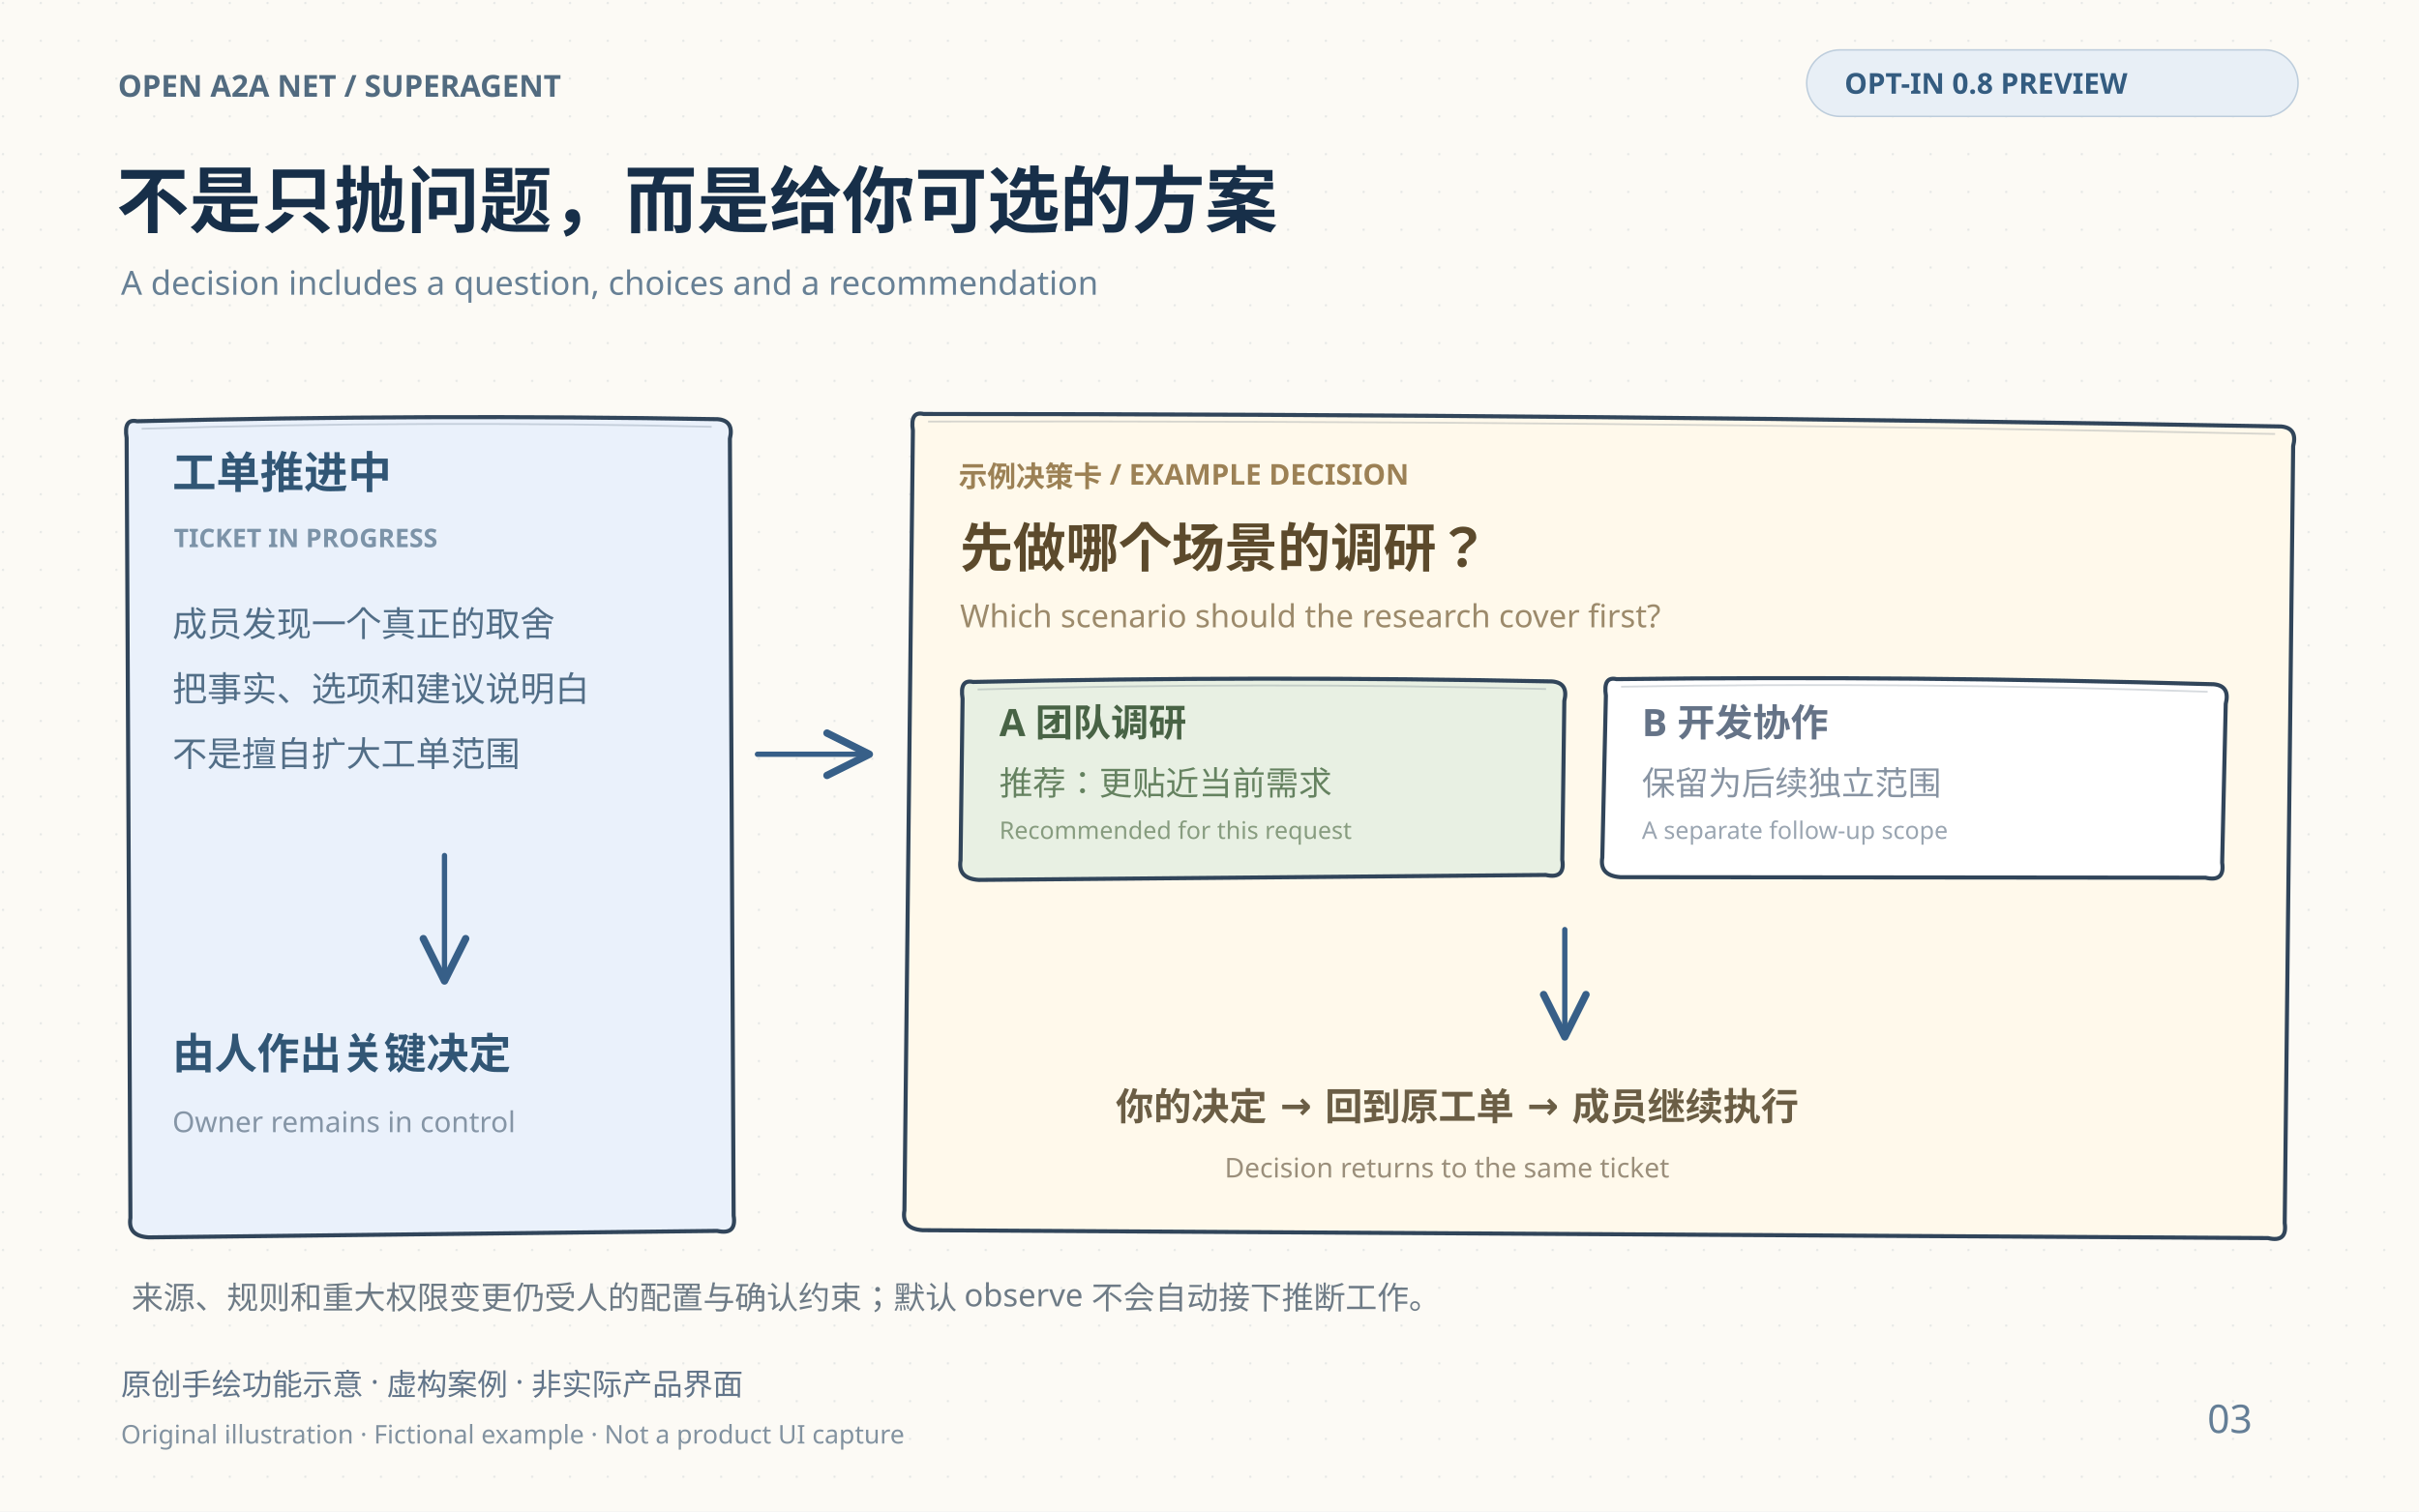
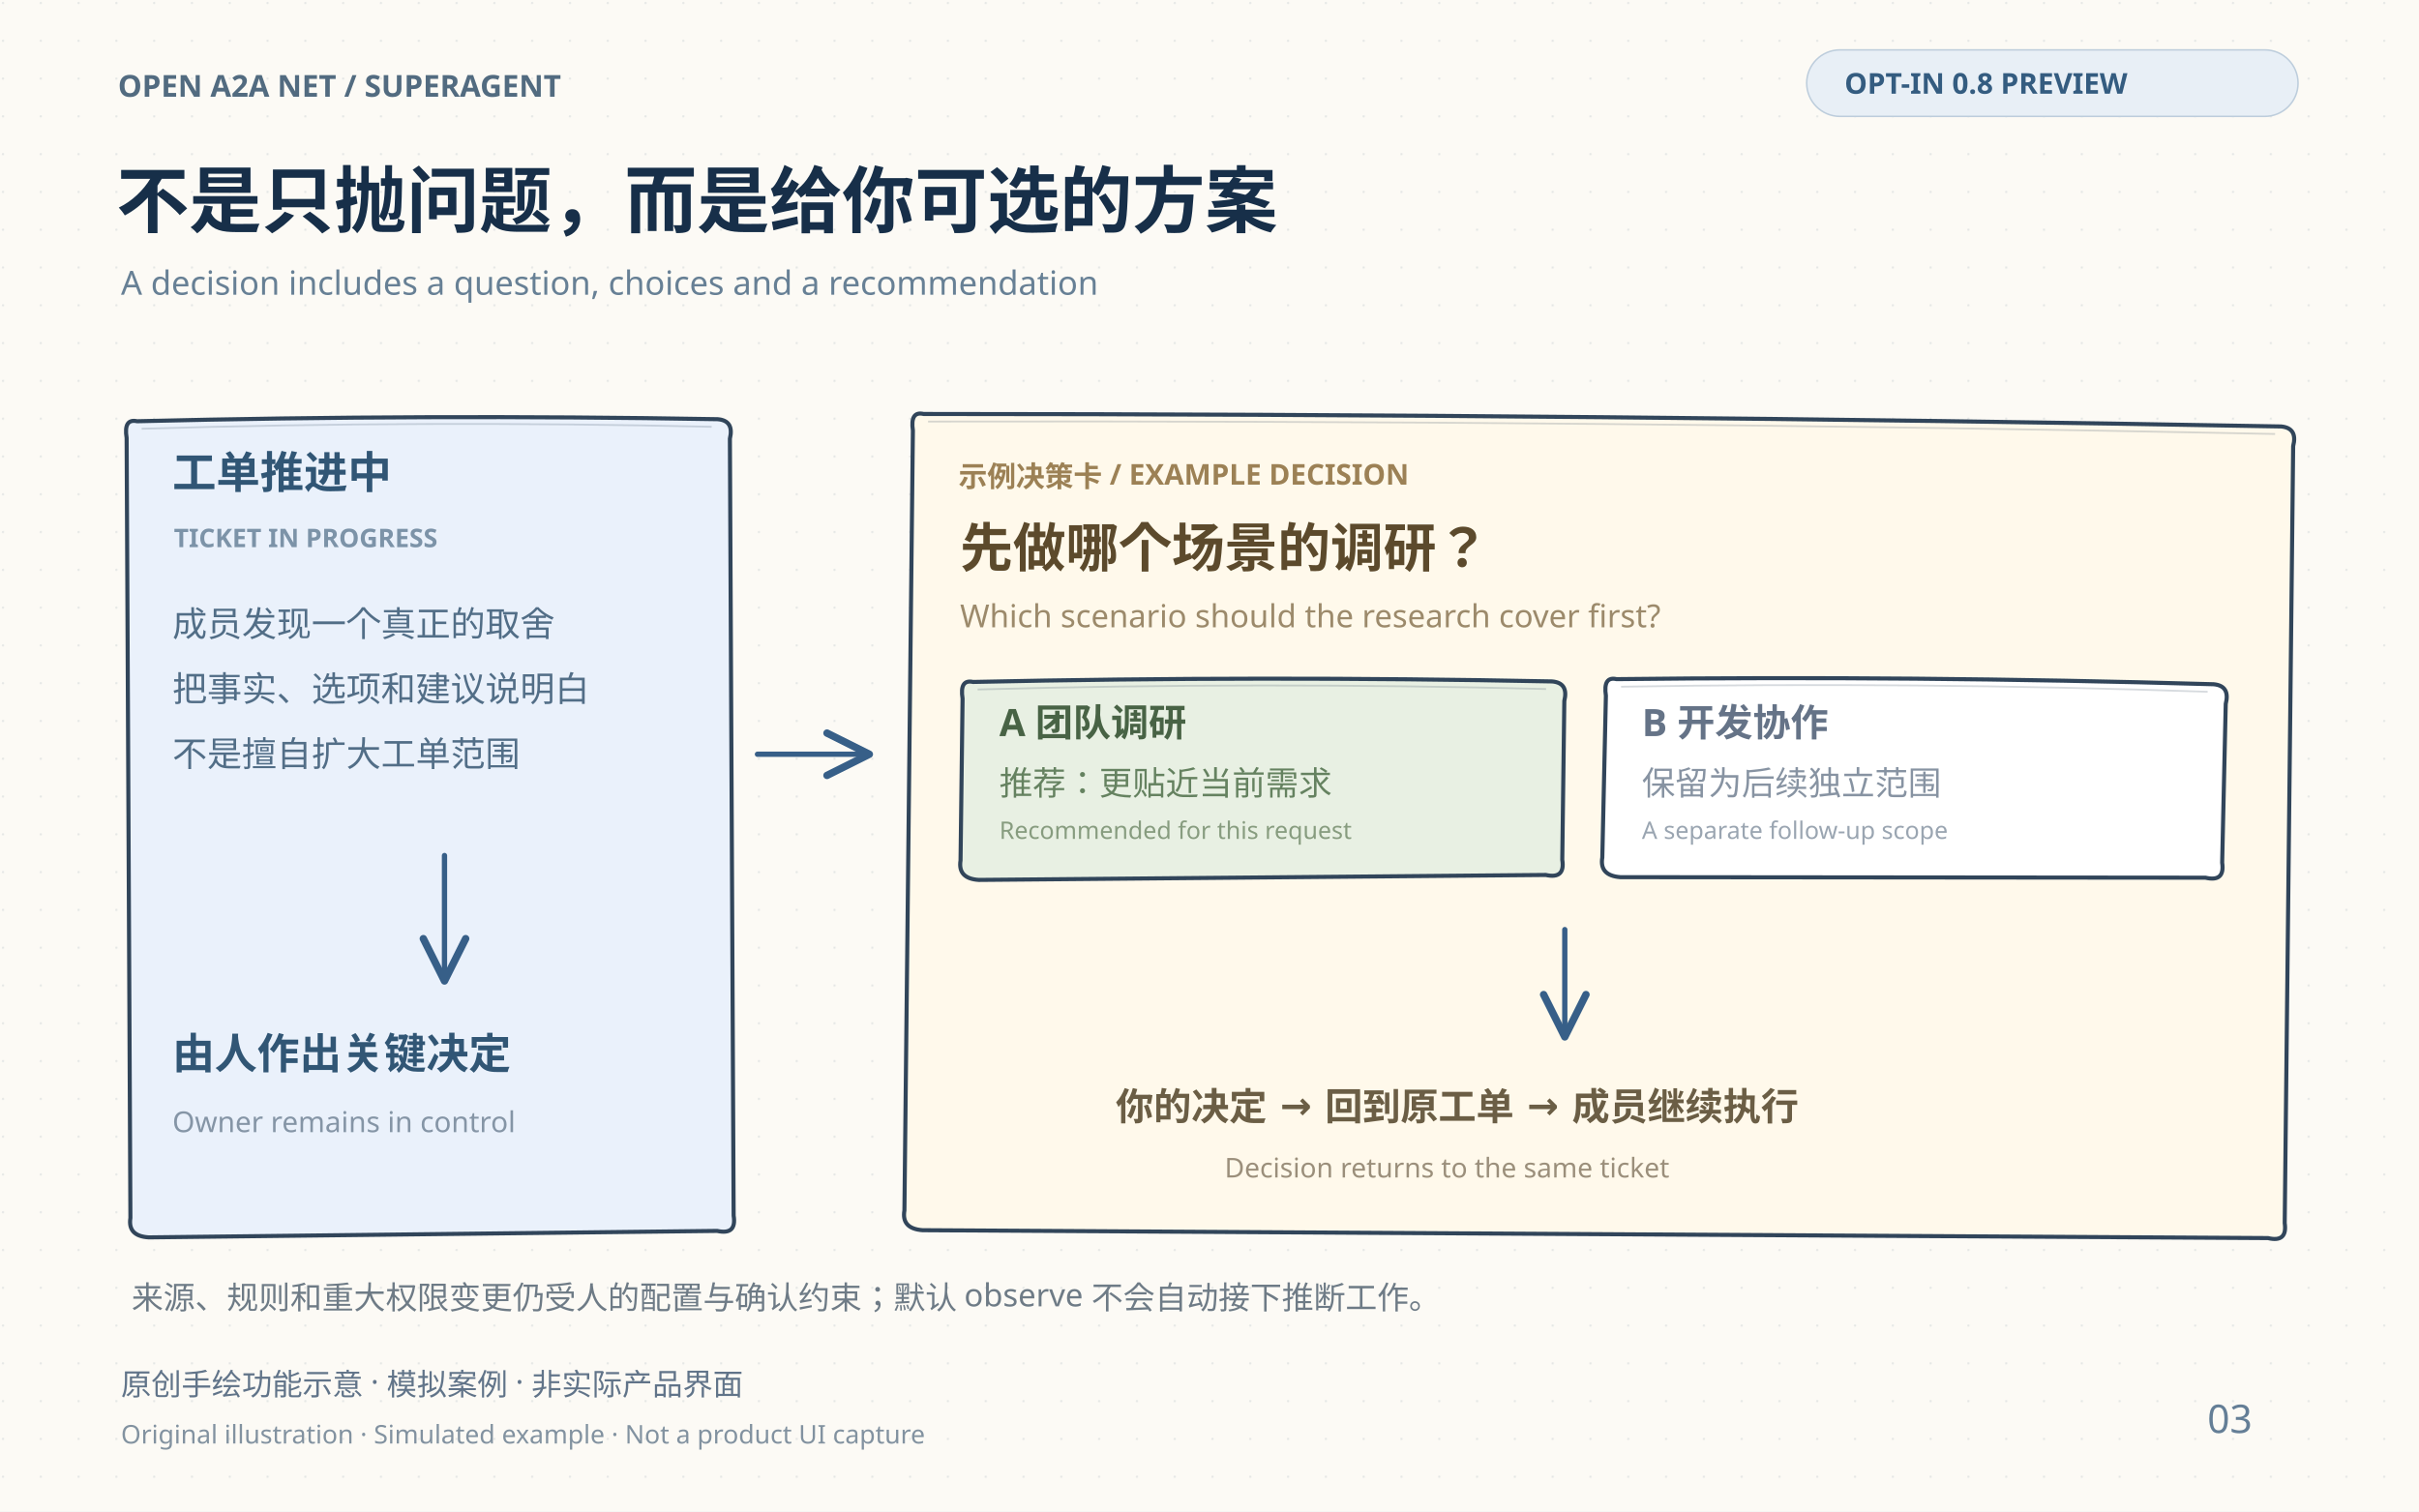
<svg xmlns="http://www.w3.org/2000/svg" width="1600" height="1000" viewBox="0 0 1600 1000" role="img">
  <defs>
    <pattern id="dot" width="25" height="25" patternUnits="userSpaceOnUse">
      <circle cx="2" cy="2" r=".8" fill="#8a9aa8" opacity=".18" />
    </pattern>
    <marker id="arrow" markerWidth="11" markerHeight="11" refX="9" refY="5" orient="auto-start-reverse">
      <path d="M1 1 L9 5 L1 9" fill="none" stroke="#375f88" stroke-width="1.4" stroke-linecap="round" stroke-linejoin="round" />
    </marker>
  </defs>
  <rect width="1600" height="1000" fill="#fcfaf5" />
  <rect width="1600" height="1000" fill="url(#dot)" />
  <g font-family="'Segoe UI','Microsoft YaHei',sans-serif">
    <g font-family="'Segoe UI','Microsoft YaHei',sans-serif">
      <text x="78" y="64" font-size="20" fill="#526b80" font-weight="600">OPEN A2A NET  /  SUPERAGENT</text>
      <rect x="1195" y="33" width="325" height="44" rx="22" fill="#e8eff6" stroke="#bdcddc" />
      <text x="1220" y="62" font-size="19" fill="#345c80" font-weight="600">OPT-IN 0.8 PREVIEW</text>
      <text x="77" y="150" font-size="48" fill="#172f49" font-weight="650">不是只抛问题，而是给你可选的方案</text>
      <text x="80" y="195" font-size="22" fill="#678095" font-weight="400">A decision includes a question, choices and a recommendation</text>
-       <text x="80" y="923" font-size="20" fill="#617489" font-weight="400">原创手绘功能示意 · 虚构案例 · 非实际产品界面</text>
-       <text x="80" y="955" font-size="17" fill="#8292a0" font-weight="400">Original illustration · Fictional example · Not a product UI capture</text>
+       <text x="80" y="923" font-size="20" fill="#617489" font-weight="400">原创手绘功能示意 · 模拟案例 · 非实际产品界面</text>
+       <text x="80" y="955" font-size="17" fill="#8292a0" font-weight="400">Original illustration · Simulated example · Not a product UI capture</text>
      <text x="1460" y="948" font-size="26" fill="#647e96" font-weight="500">03</text>
    </g>
    <g transform="rotate(-0.5 284.5 546.5)">
      <path d="M93,277 Q284.5,274 477,279 Q488,280 485,292 L483,806 Q485,819 472,816 L96,817 Q82,816 84,804 L86,288 Q84,275 93,277Z" fill="#eaf1fb" stroke="#31455a" stroke-width="2.7" />
      <path d="M96,282 Q284.5,278 473,284" fill="none" stroke="#31455a" opacity=".2" stroke-width="1.2" />
    </g>
    <text x="114" y="323" font-size="29" fill="#315675" font-weight="650">工单推进中</text>
    <text x="115" y="362" font-size="17" fill="#7c93a8" font-weight="600">TICKET IN PROGRESS</text>
    <text x="114" y="421" font-size="23" fill="#526e87" font-weight="400">成员发现一个真正的取舍</text>
    <text x="114" y="464" font-size="23" fill="#526e87" font-weight="400">把事实、选项和建议说明白</text>
    <text x="114" y="507" font-size="23" fill="#526e87" font-weight="400">不是擅自扩大工单范围</text>
    <path d="M294,566 Q294,607.5 294,649" fill="none" stroke="#375f88" stroke-width="3.5" stroke-linecap="round" marker-end="url(#arrow)" />
    <text x="114" y="707" font-size="28" fill="#315675" font-weight="600">由人作出关键决定</text>
    <text x="114" y="749" font-size="19" fill="#8595a6" font-weight="400">Owner remains in control</text>
    <path d="M501,499 Q538,499 575,499" fill="none" stroke="#375f88" stroke-width="3.5" stroke-linecap="round" marker-end="url(#arrow)" />
    <g transform="rotate(0.4 1057.5 546.5)">
      <path d="M609,277 Q1057.5,274 1507,279 Q1518,280 1515,292 L1513,806 Q1515,819 1502,816 L612,817 Q598,816 600,804 L602,288 Q600,275 609,277Z" fill="#fff9eb" stroke="#31455a" stroke-width="2.7" />
      <path d="M612,282 Q1057.5,278 1503,284" fill="none" stroke="#31455a" opacity=".2" stroke-width="1.2" />
    </g>
    <text x="634" y="322" font-size="19" fill="#9c8155" font-weight="650">示例决策卡 / EXAMPLE DECISION</text>
    <text x="635" y="375" font-size="35" fill="#5c4a2c" font-weight="650">先做哪个场景的调研？</text>
    <text x="635" y="415" font-size="21" fill="#9c8a6b" font-weight="400">Which scenario should the research cover first?</text>
    <g transform="rotate(-0.35 835 515)">
      <path d="M644,450 Q835,447 1027,452 Q1038,453 1035,465 L1033,570 Q1035,583 1022,580 L647,581 Q633,580 635,568 L637,461 Q635,448 644,450Z" fill="#e8f0e3" stroke="#31455a" stroke-width="2.7" />
      <path d="M647,455 Q835,451 1023,457" fill="none" stroke="#31455a" opacity=".2" stroke-width="1.2" />
    </g>
    <text x="661" y="487" font-size="25" fill="#486345" font-weight="650">A  团队调研</text>
    <text x="661" y="526" font-size="22" fill="#658260" font-weight="400">推荐：更贴近当前需求</text>
    <text x="661" y="555" font-size="16" fill="#879c7f" font-weight="400">Recommended for this request</text>
    <g transform="rotate(0.2 1266 515)">
      <path d="M1069,450 Q1266,447 1464,452 Q1475,453 1472,465 L1470,570 Q1472,583 1459,580 L1072,581 Q1058,580 1060,568 L1062,461 Q1060,448 1069,450Z" fill="#ffffff" stroke="#31455a" stroke-width="2.7" />
      <path d="M1072,455 Q1266,451 1460,457" fill="none" stroke="#31455a" opacity=".2" stroke-width="1.2" />
    </g>
    <text x="1086" y="487" font-size="25" fill="#657387" font-weight="600">B  开发协作</text>
    <text x="1086" y="526" font-size="22" fill="#8793a2" font-weight="400">保留为后续独立范围</text>
    <text x="1086" y="555" font-size="16" fill="#9aa5b1" font-weight="400">A separate follow-up scope</text>
    <path d="M1035,615 Q1035,650.5 1035,686" fill="none" stroke="#375f88" stroke-width="3.5" stroke-linecap="round" marker-end="url(#arrow)" />
    <text x="738" y="741" font-size="25" fill="#6b5e45" font-weight="600">你的决定 → 回到原工单 → 成员继续执行</text>
    <text x="810" y="779" font-size="18" fill="#9b8f7b" font-weight="400">Decision returns to the same ticket</text>
    <text x="87" y="866" font-size="21" fill="#6e7b86" font-weight="400">来源、规则和重大权限变更仍受人的配置与确认约束；默认 observe 不会自动接下推断工作。</text>
  </g>
</svg>
